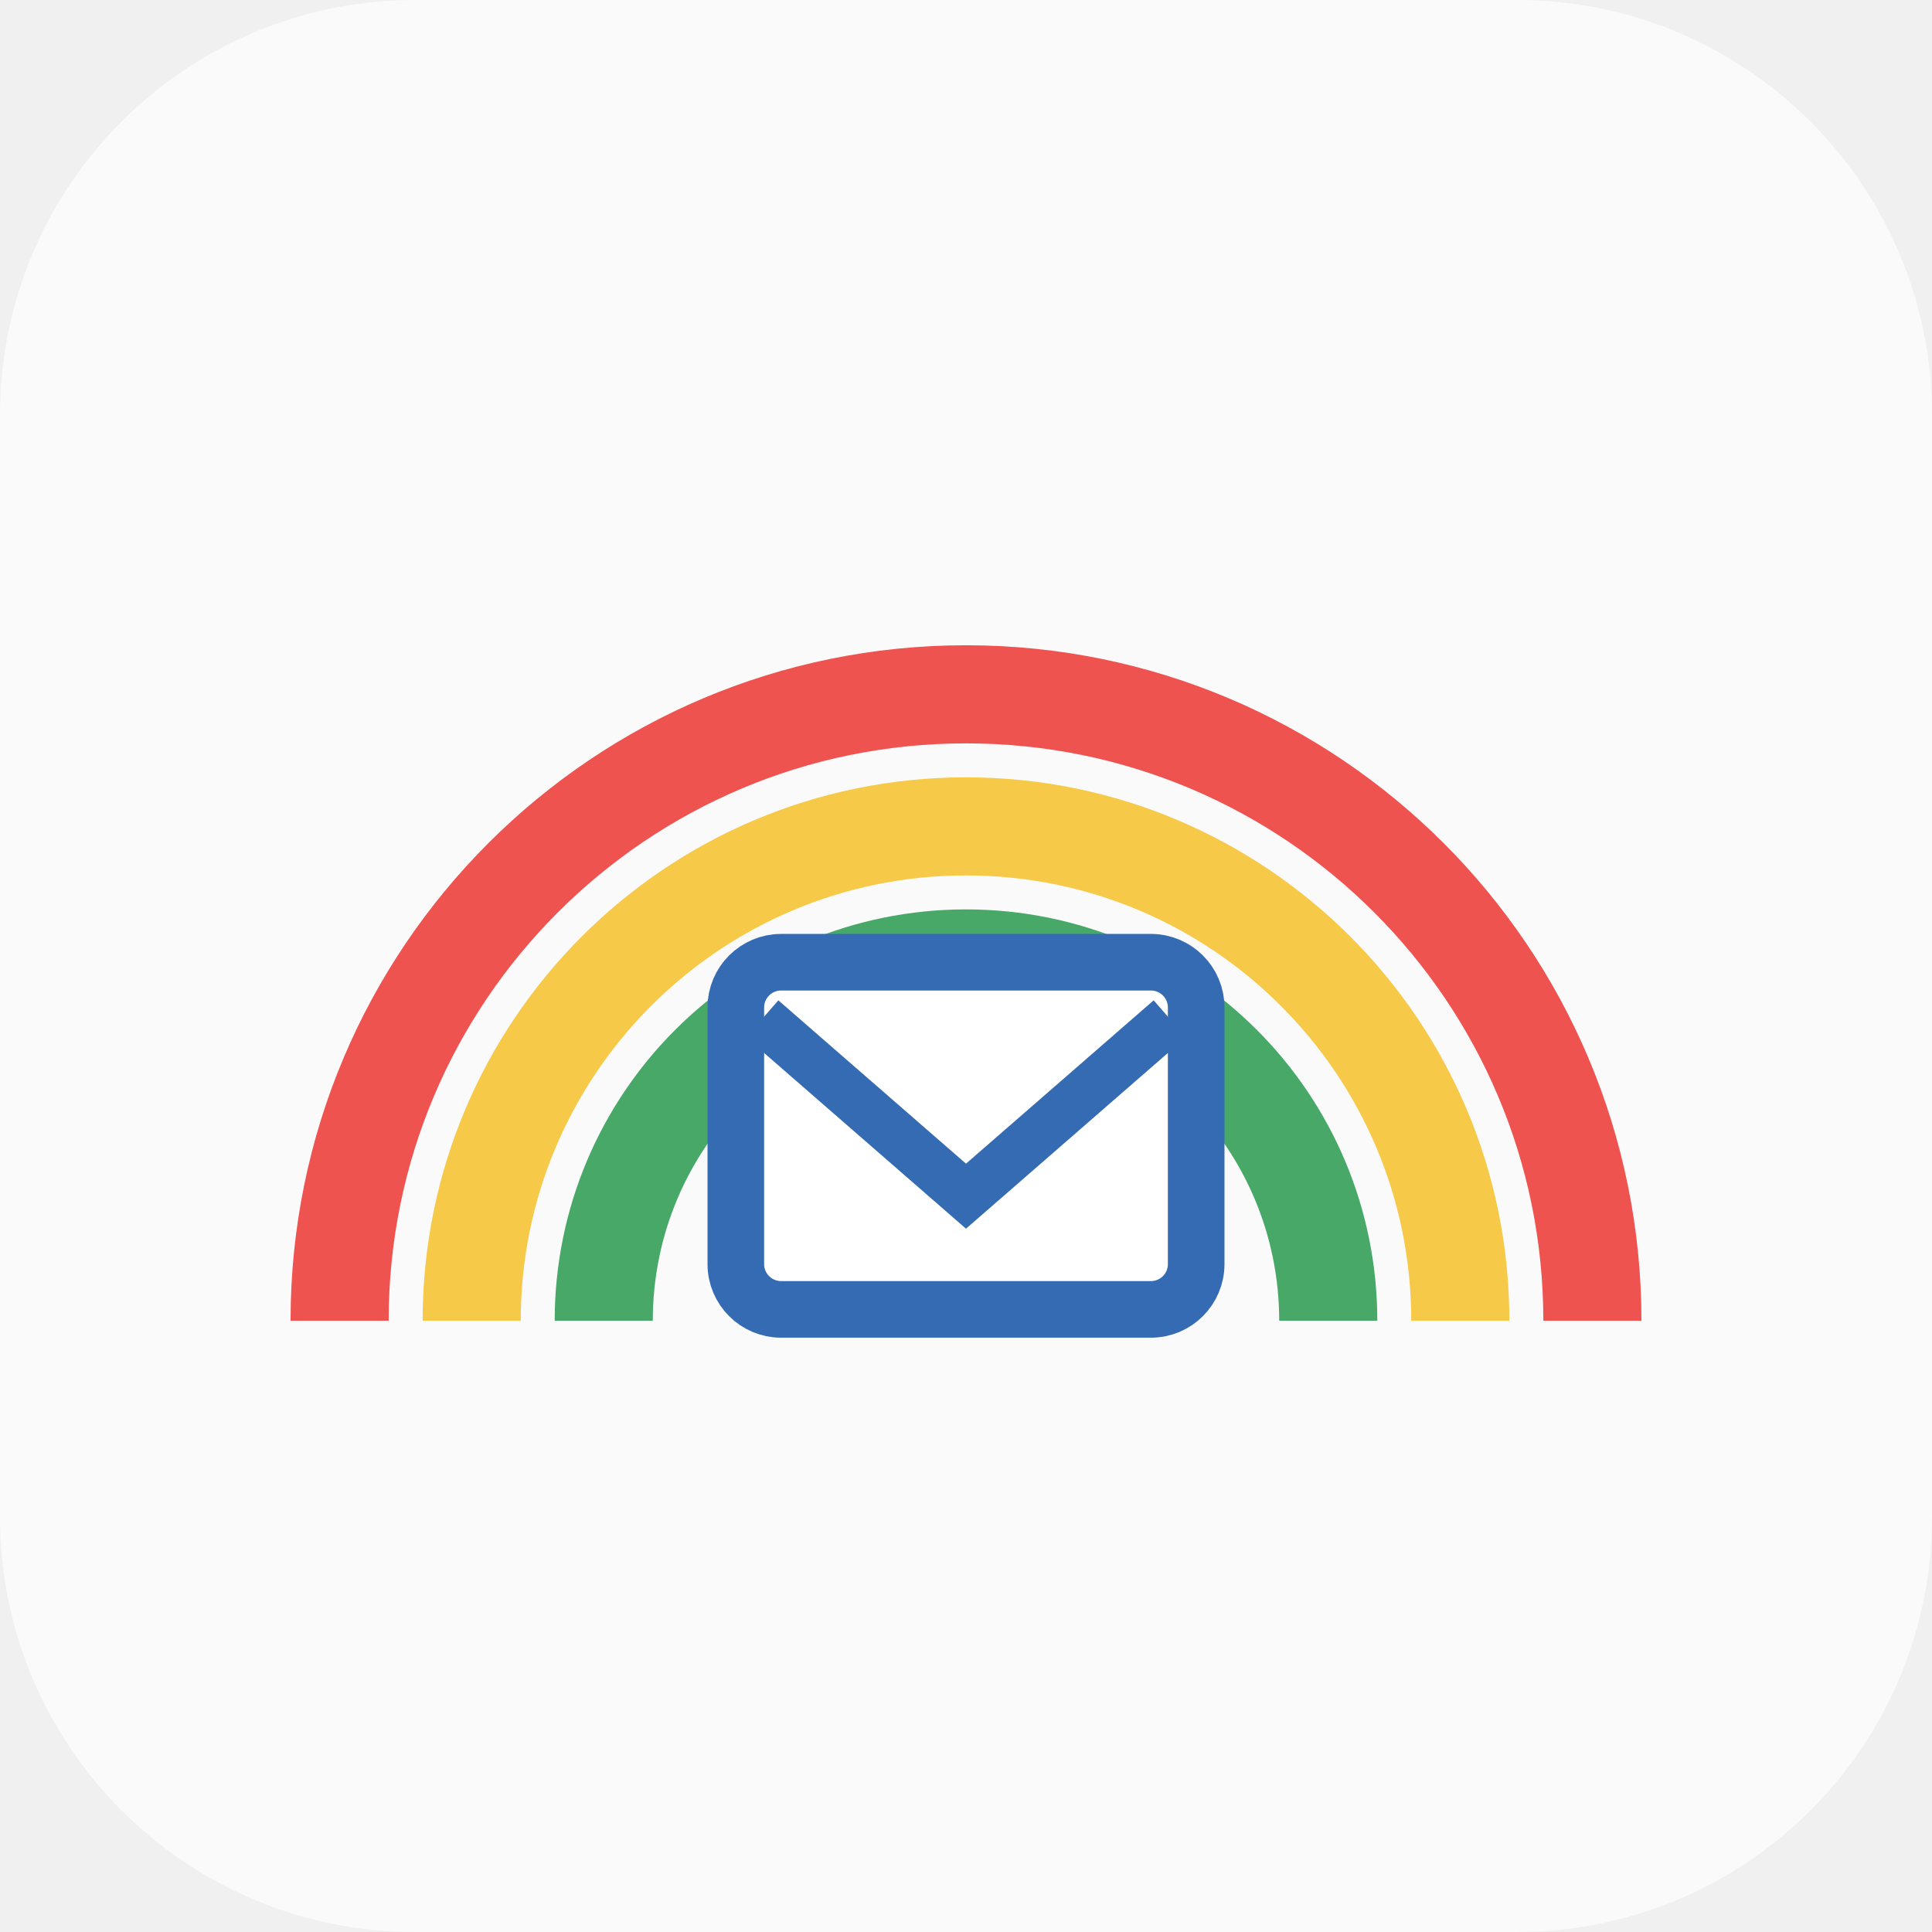
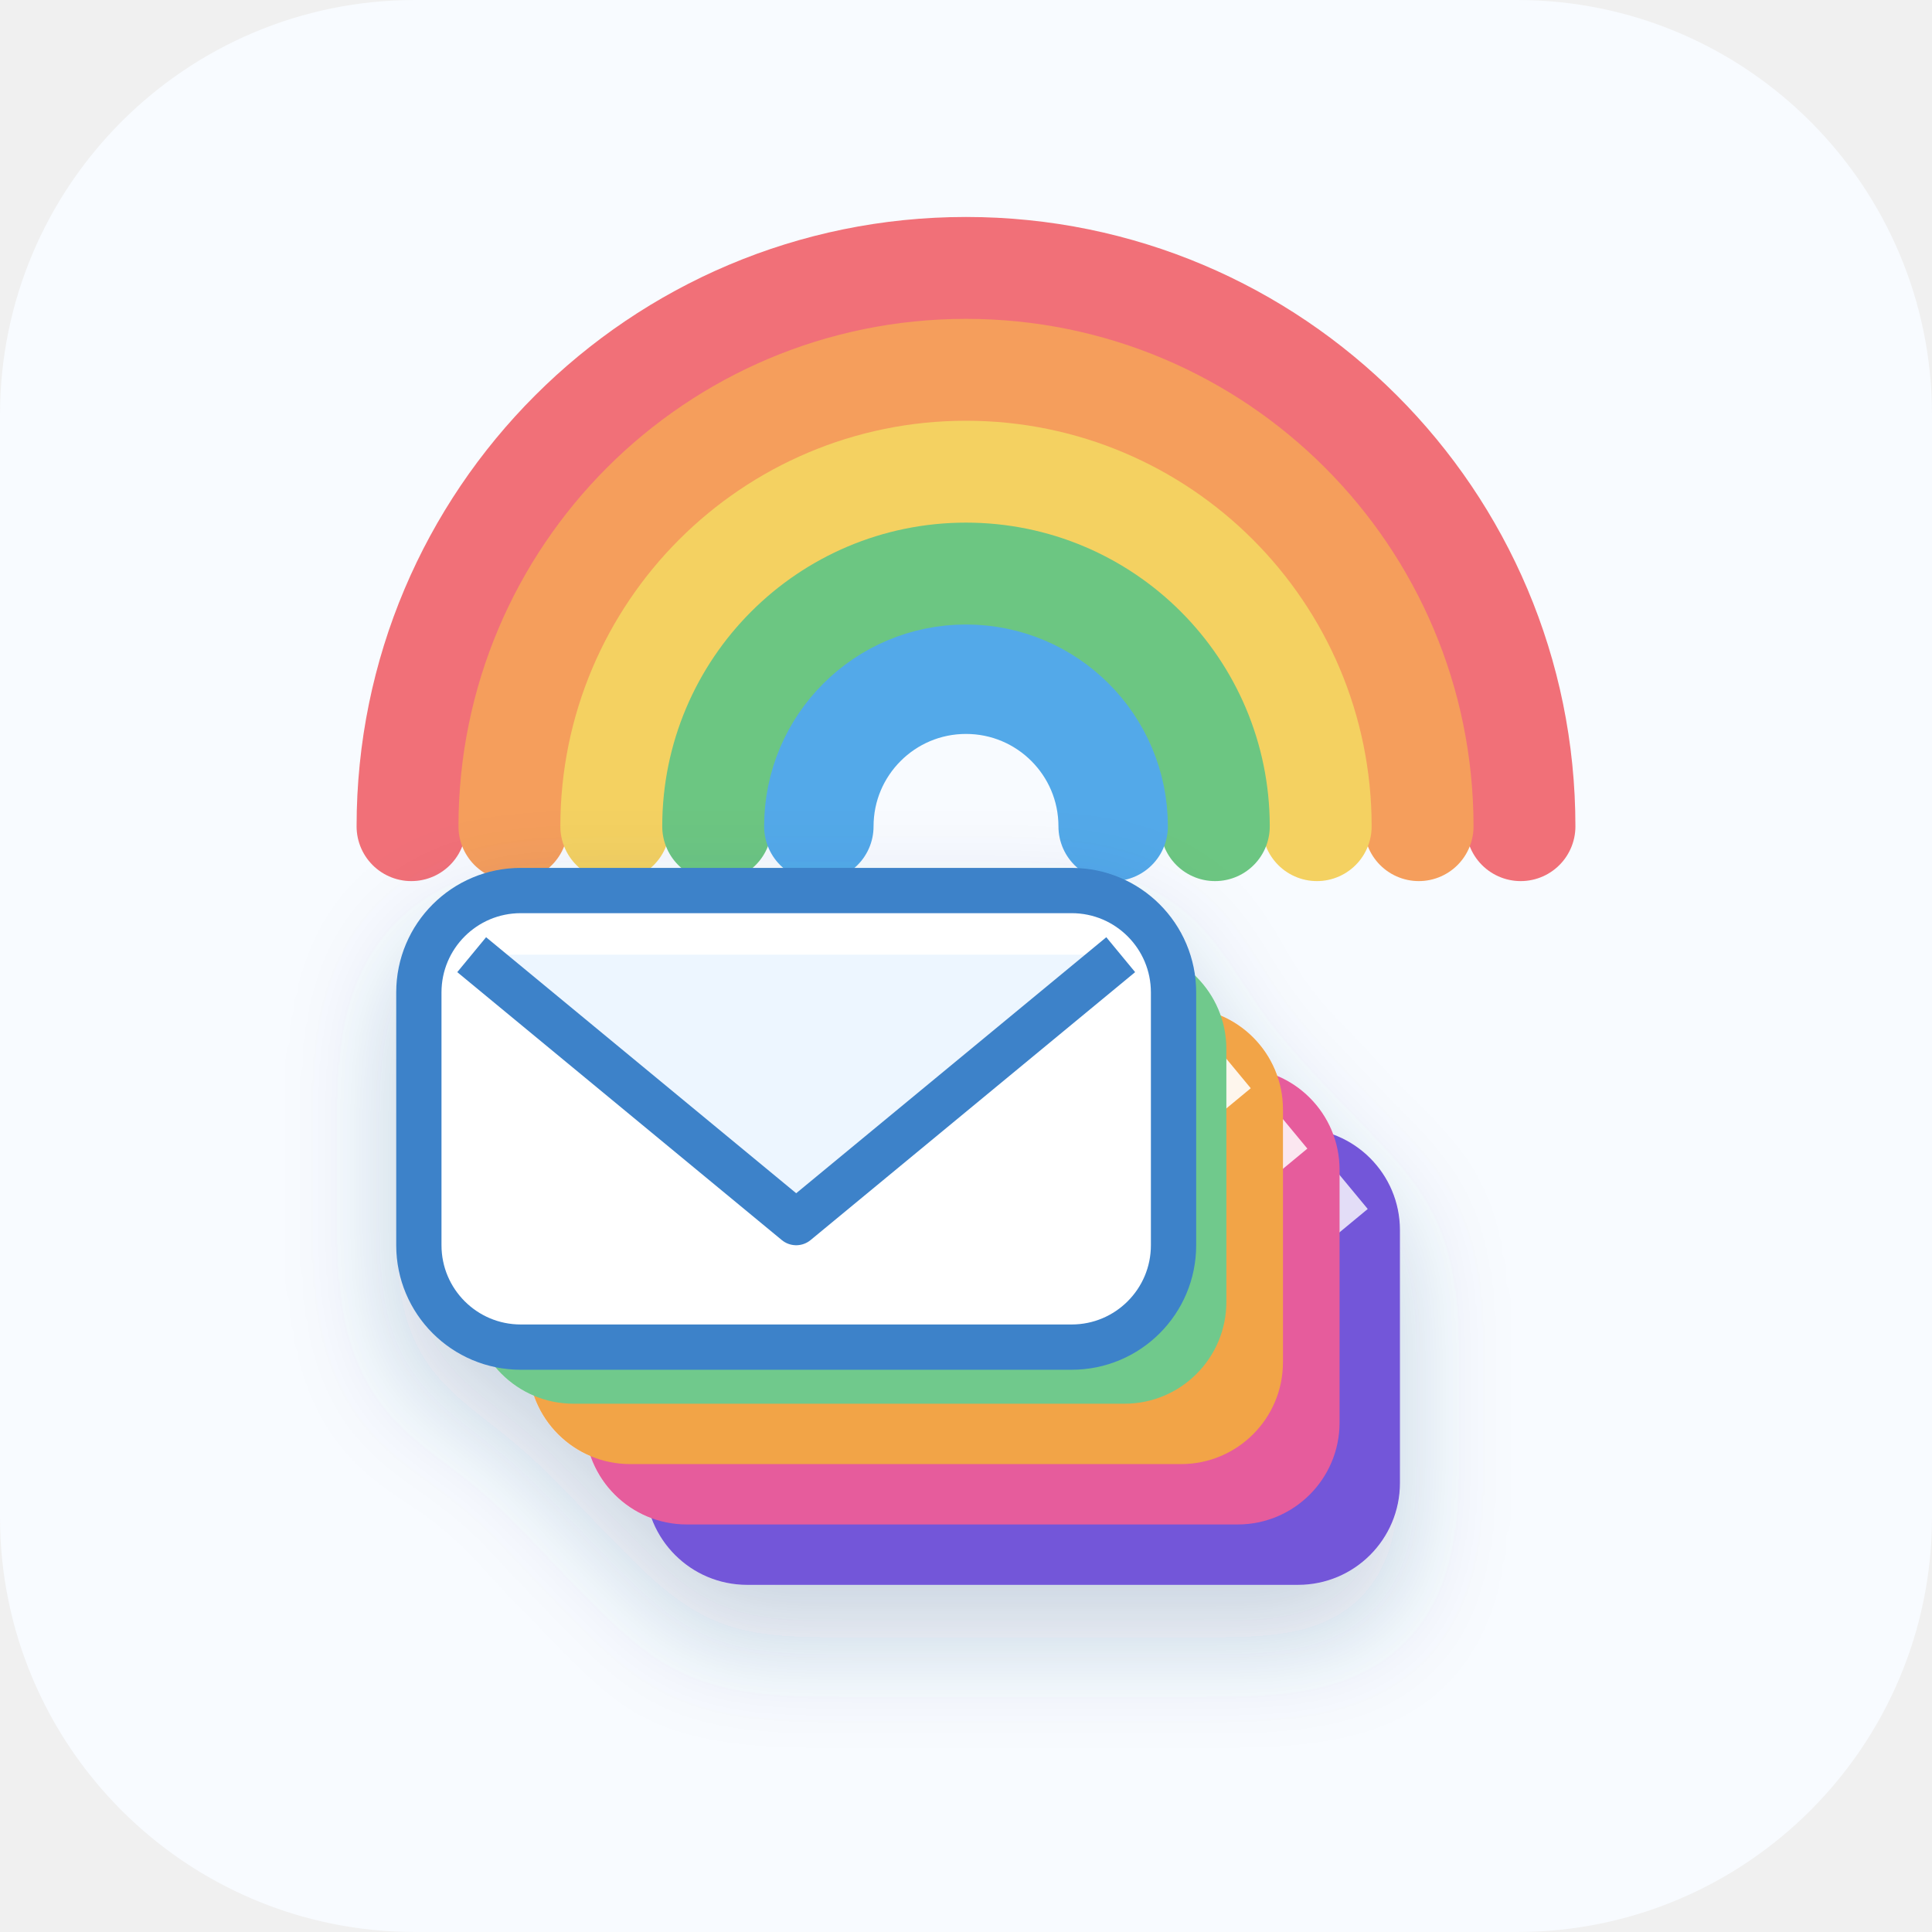
<svg xmlns="http://www.w3.org/2000/svg" viewBox="0 0 1024 1024">
-   <rect width="1024" height="1024" rx="220" fill="#fafafa" />
-   <path d="M180 700a332 332 0 0 1 664 0" fill="none" stroke="#ef5350" stroke-width="52" />
-   <path d="M250 700a262 262 0 0 1 524 0" fill="none" stroke="#f7c948" stroke-width="52" />
-   <path d="M320 700a192 192 0 0 1 384 0" fill="none" stroke="#48a868" stroke-width="52" />
-   <rect x="390" y="510" width="244" height="184" rx="24" fill="#fff" stroke="#356bb3" stroke-width="30" />
-   <path d="m404 540 108 94 108-94" fill="none" stroke="#356bb3" stroke-width="26" />
+   <defs>
+     <filter id="shadow" x="-20%" y="-20%" width="140%" height="160%">
+       <feDropShadow dx="0" dy="28" stdDeviation="28" flood-color="#244a7a" flood-opacity=".22" />
+     </filter>
+   </defs>
+   <rect width="1024" height="1024" rx="220" fill="#f8fbff" />
+   <g fill="none" stroke-linecap="round" stroke-width="58" opacity=".96">
+     <path d="M218 438a294 294 0 0 1 588 0" stroke="#f06a72" />
+     <path d="M272 438a240 240 0 0 1 480 0" stroke="#f59a55" />
+     <path d="M326 438a186 186 0 0 1 372 0" stroke="#f4cf5b" />
+     <path d="M380 438a132 132 0 0 1 264 0" stroke="#66c47d" />
+     <path d="M434 438a78 78 0 0 1 156 0" stroke="#4ca6e8" />
+   </g>
+   <g filter="url(#shadow)">
+     <g transform="translate(250 472)">
+       <rect x="92" y="126" width="400" height="242" rx="54" fill="#7356d9" />
+       <path d="M118 158 292 302 466 158" fill="none" stroke="#ffffffcc" stroke-width="28" stroke-linejoin="round" />
+       <rect x="60" y="94" width="400" height="242" rx="54" fill="#e65b9c" />
+       <path d="M86 126 260 270 434 126" fill="none" stroke="#ffffffd9" stroke-width="28" stroke-linejoin="round" />
+       <rect x="30" y="62" width="400" height="242" rx="54" fill="#f2a446" />
+       <path d="M56 94 230 238 404 94" fill="none" stroke="#ffffffe6" stroke-width="28" stroke-linejoin="round" />
+       <rect x="0" y="30" width="400" height="242" rx="54" fill="#70c98c" />
+       <path d="M26 62 200 206 374 62" fill="none" stroke="#fffffff2" stroke-width="28" stroke-linejoin="round" />
+       <rect x="-28" y="0" width="400" height="242" rx="54" fill="#ffffff" stroke="#3d82c9" stroke-width="24" />
+       <path d="M0 34 172 176 344 34" fill="#edf6ff" stroke="#3d82c9" stroke-width="24" stroke-linejoin="round" />
+     </g>
+   </g>
</svg>
